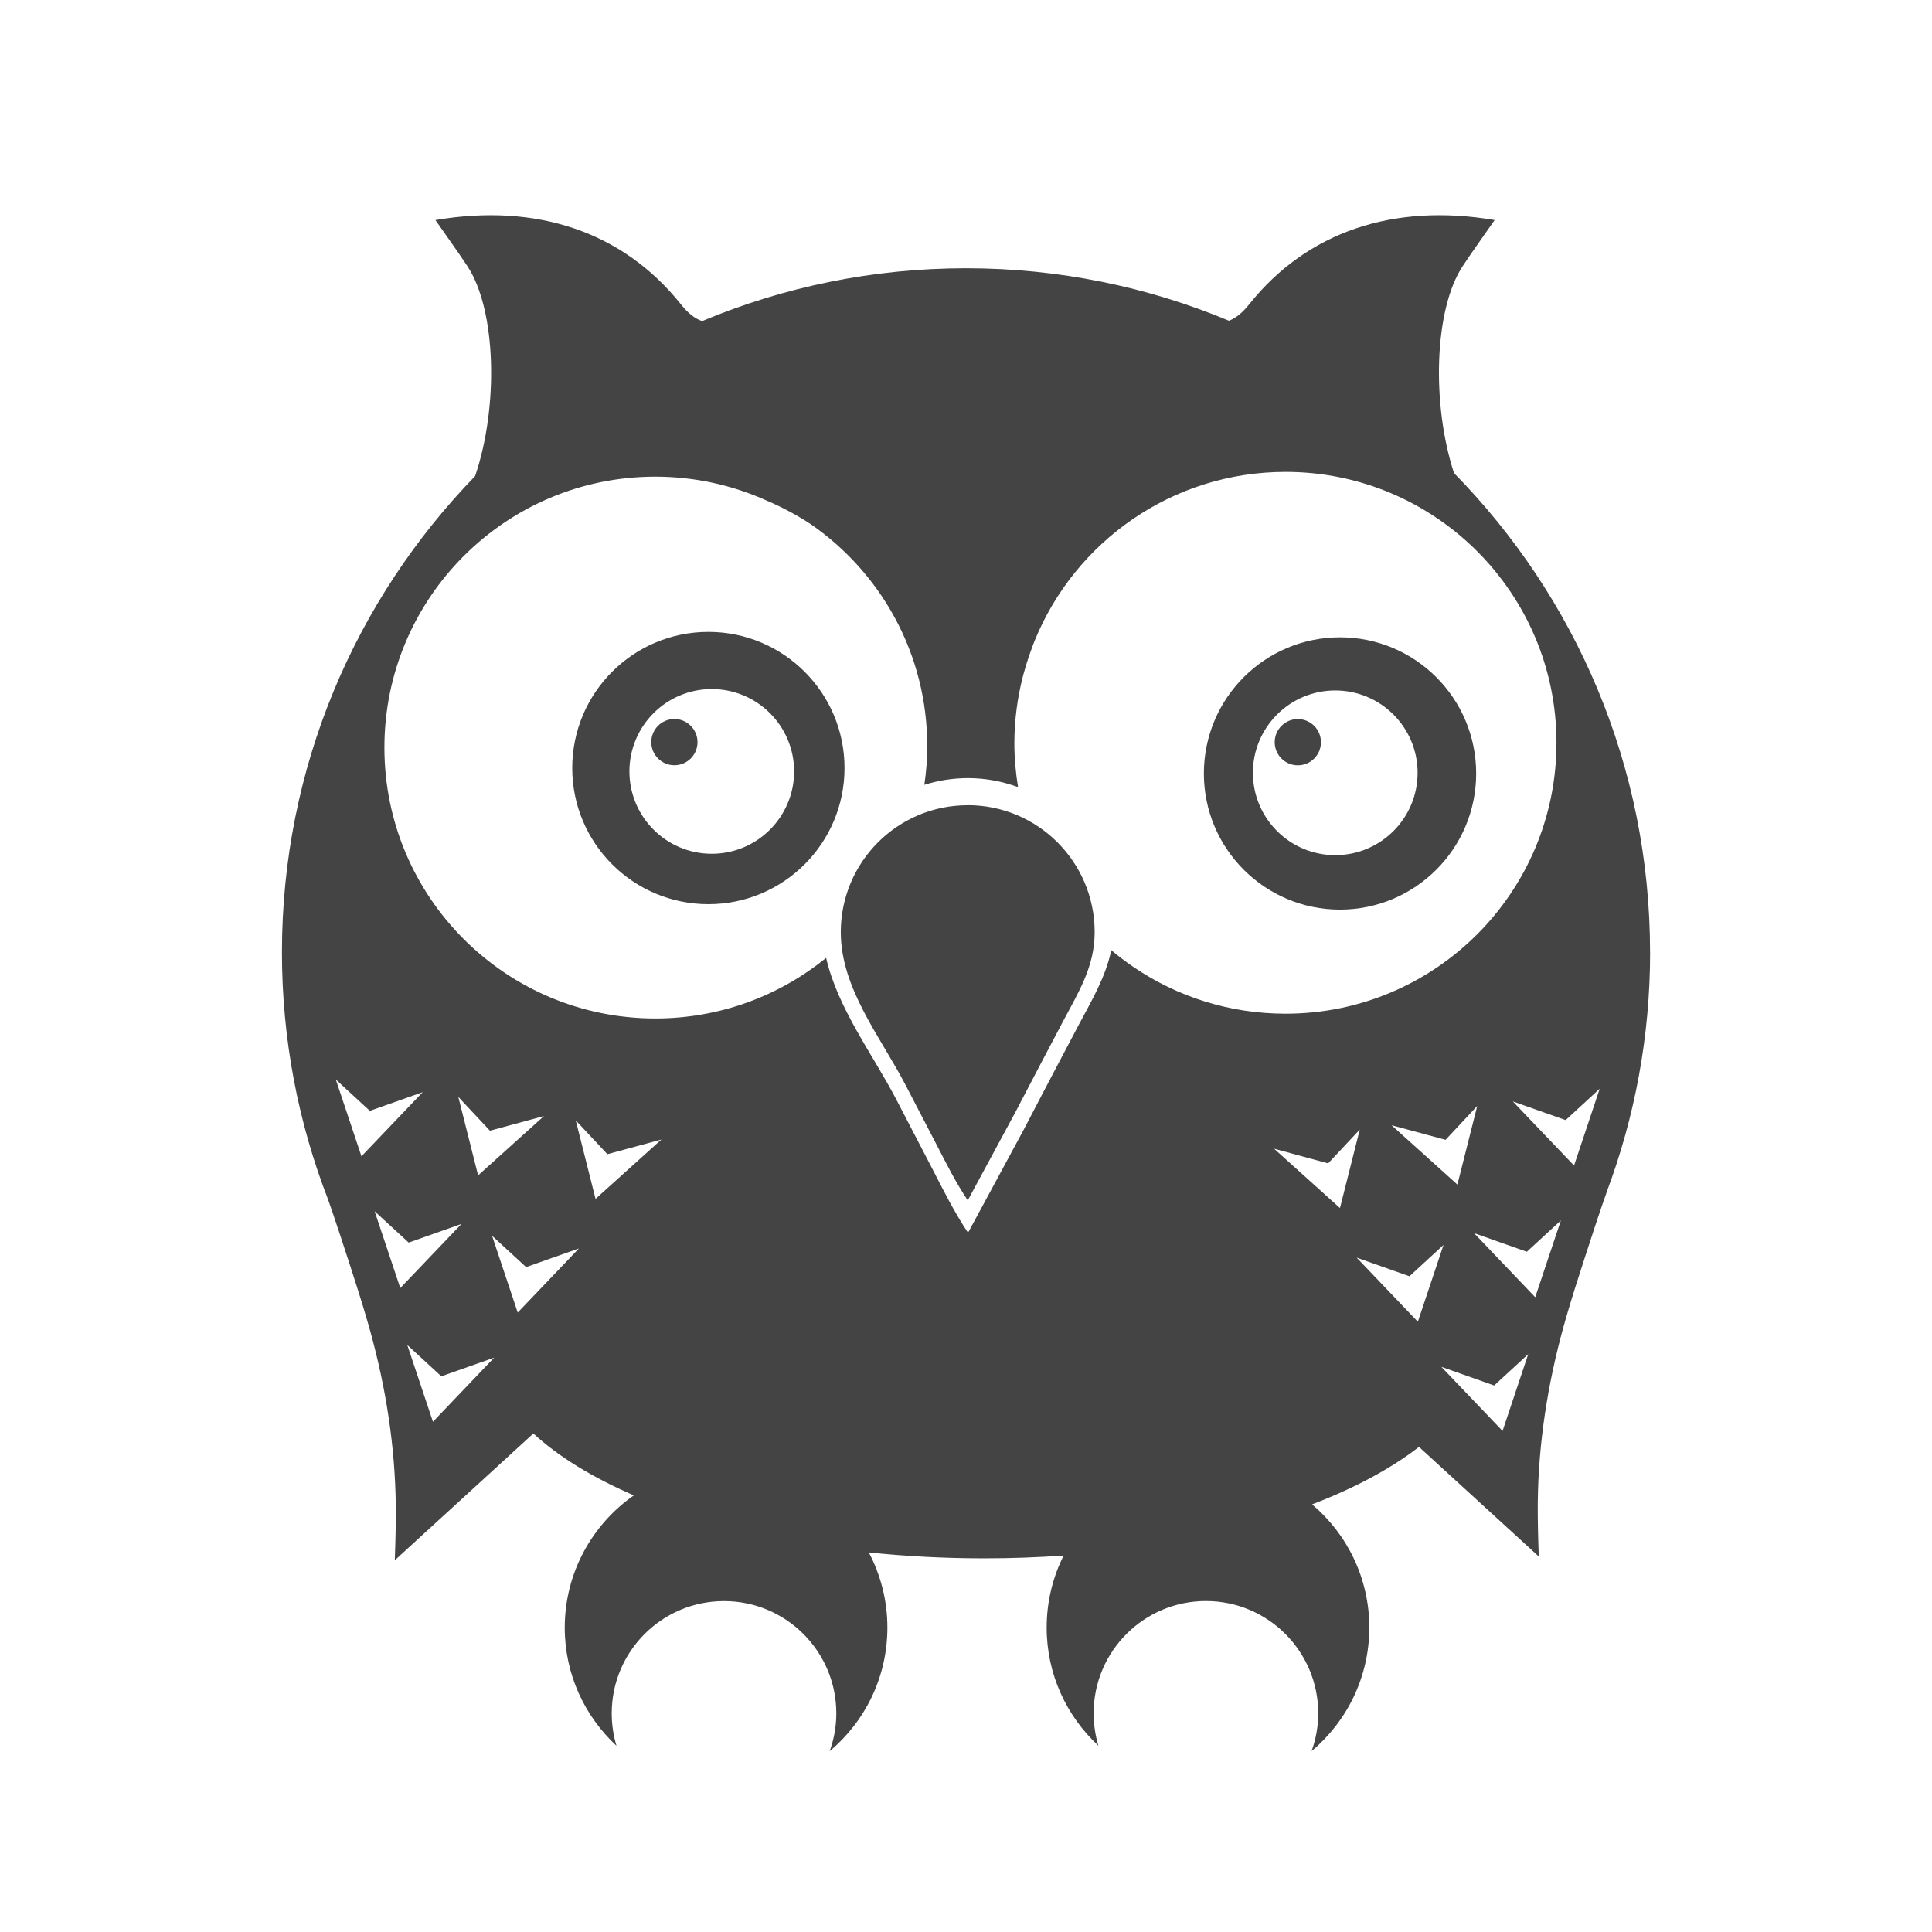
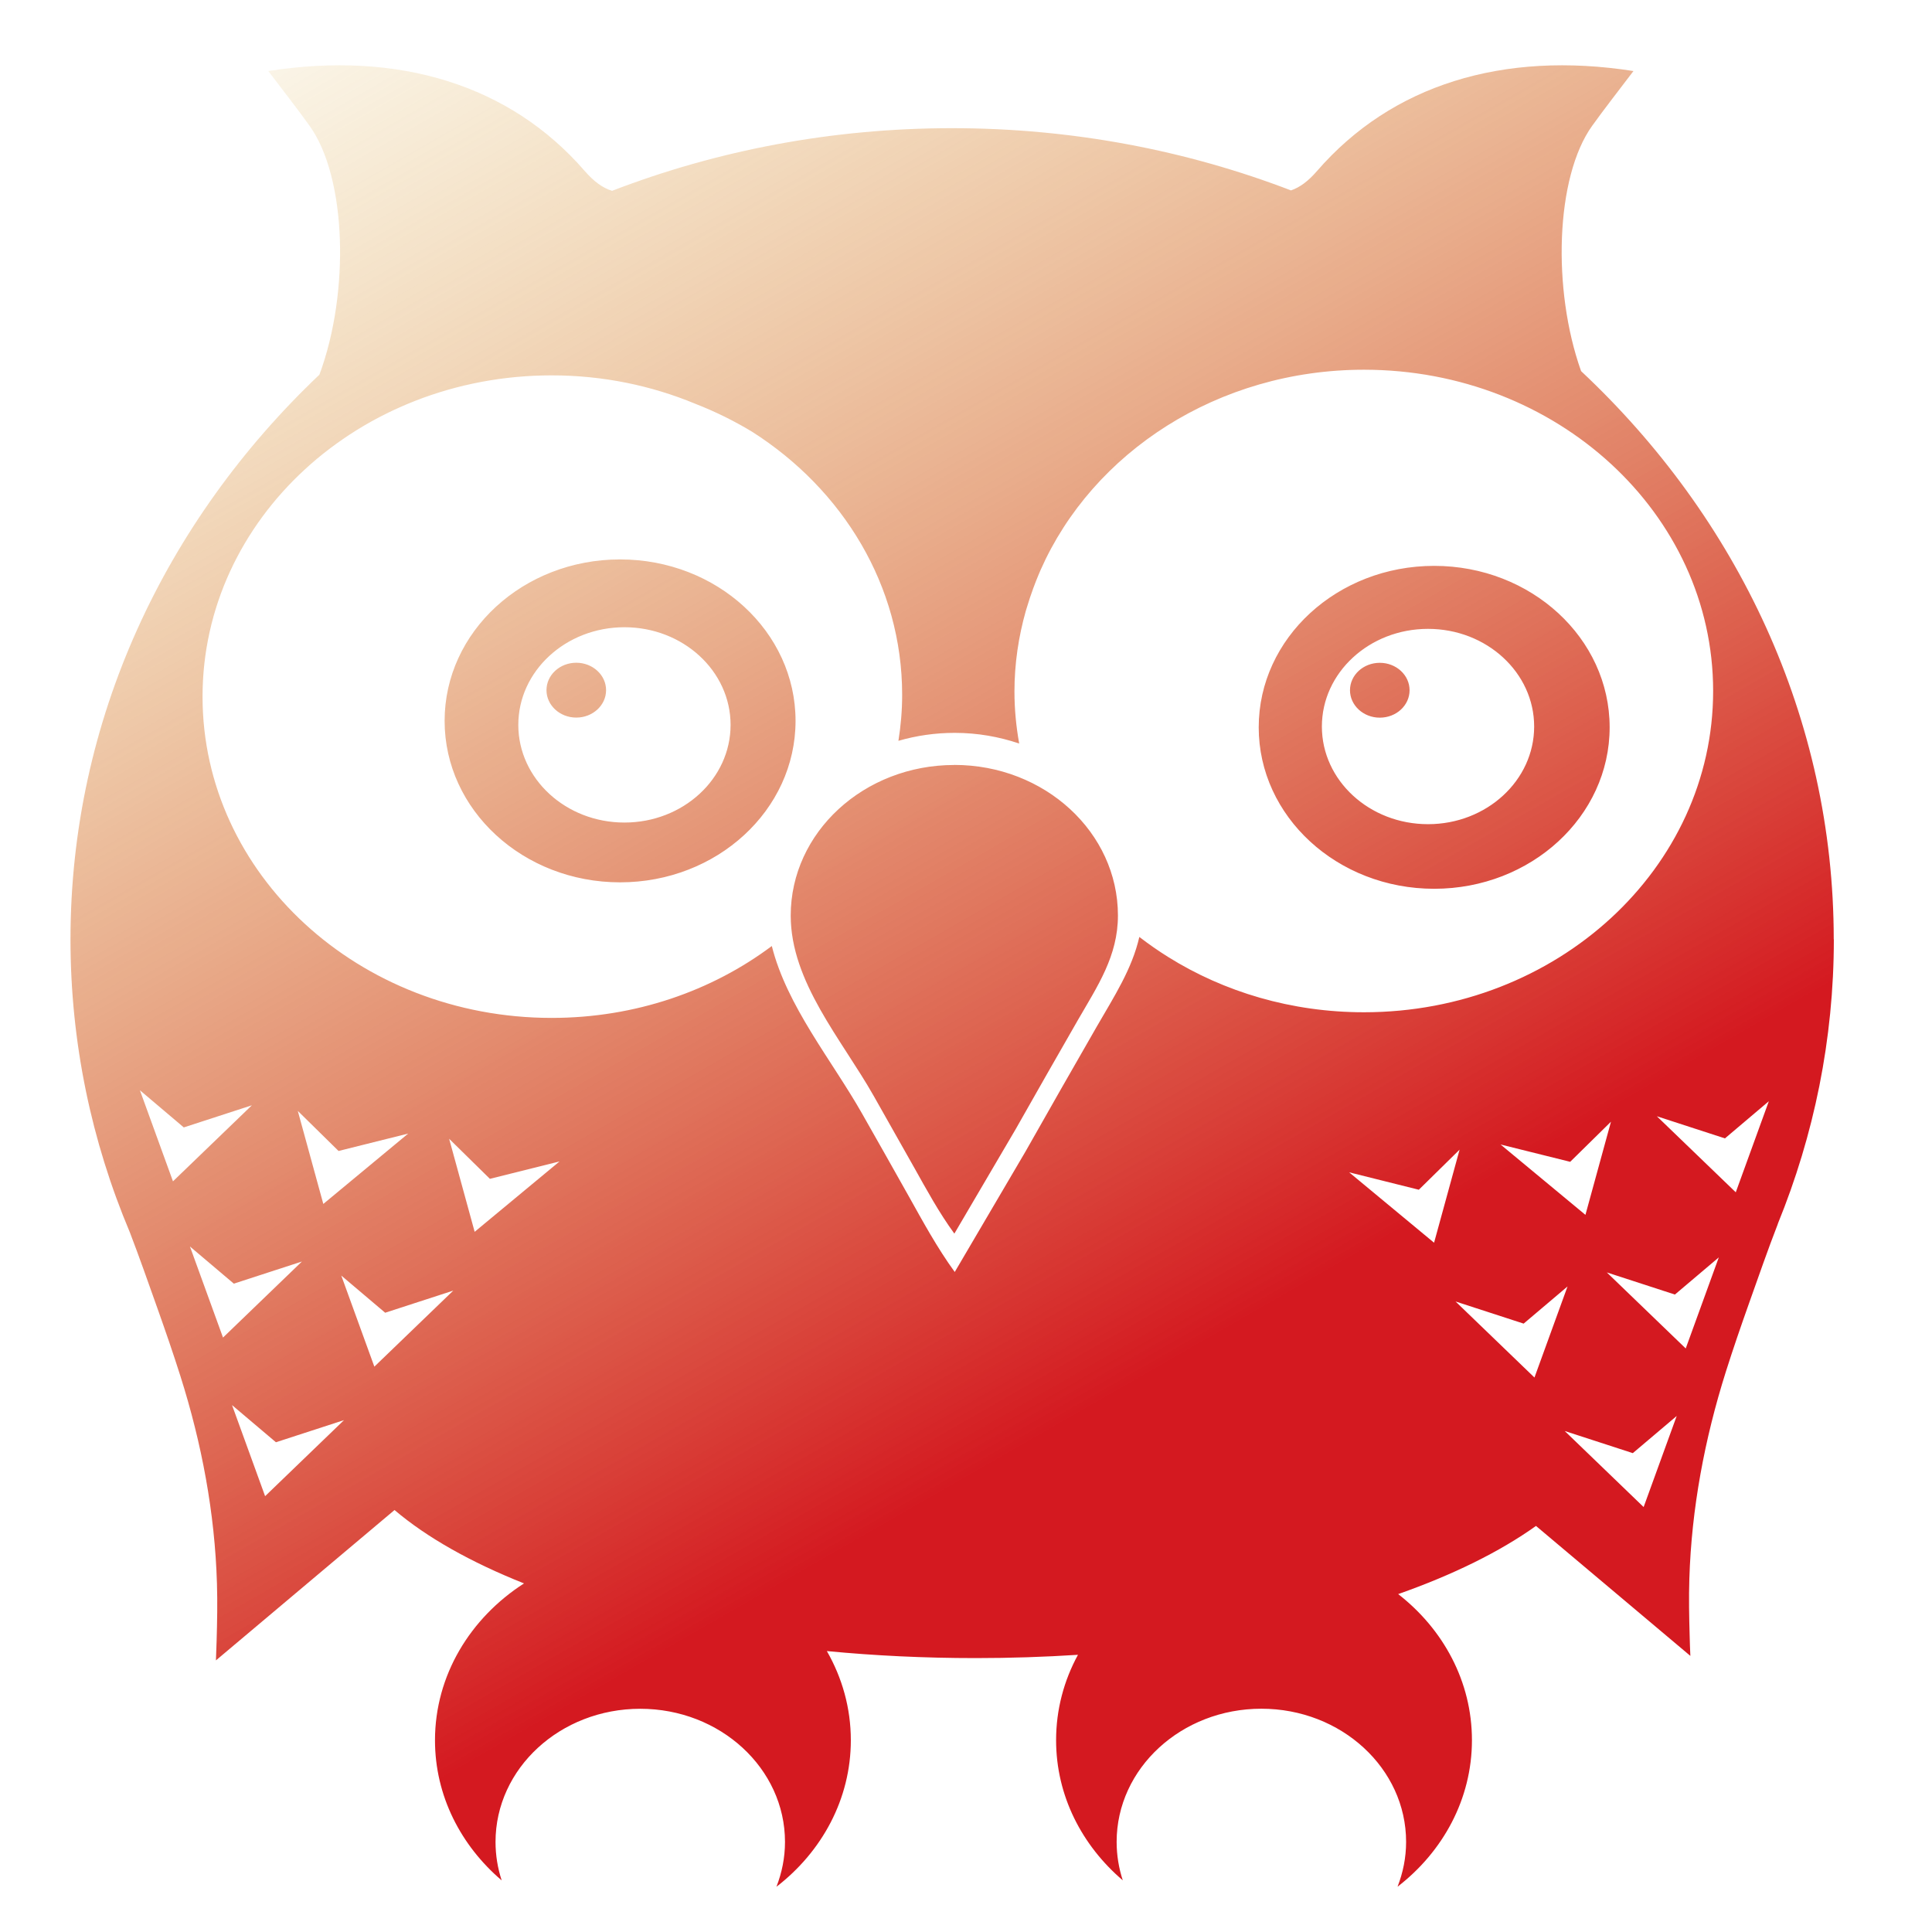
- <svg xmlns="http://www.w3.org/2000/svg" version="1.1" width="32" height="32" viewBox="0 0 32 32">
-   <path fill="#444444" d="M11.553 12.292c0 0.212-0.172 0.383-0.383 0.383s-0.383-0.172-0.383-0.383c0-0.212 0.172-0.383 0.383-0.383s0.383 0.172 0.383 0.383zM11.733 10.466c-1.245 0-2.255 1.009-2.255 2.255s1.010 2.255 2.255 2.255c1.245 0 2.255-1.009 2.255-2.255s-1.010-2.255-2.255-2.255zM11.789 14.141c-0.753 0-1.364-0.611-1.364-1.364s0.611-1.364 1.364-1.364c0.753 0 1.364 0.611 1.364 1.364s-0.611 1.364-1.364 1.364zM21.496 12.676c0.212 0 0.383-0.171 0.383-0.383s-0.172-0.383-0.383-0.383c-0.212 0-0.383 0.172-0.383 0.383s0.172 0.383 0.383 0.383zM22.195 15.066c1.245 0 2.255-1.010 2.255-2.255s-1.009-2.255-2.255-2.255c-1.245 0-2.255 1.009-2.255 2.255s1.010 2.255 2.255 2.255zM22.116 11.436c0.753 0 1.364 0.611 1.364 1.364s-0.611 1.364-1.364 1.364c-0.753 0-1.364-0.611-1.364-1.364s0.611-1.364 1.364-1.364zM27.33 15.773c0-3.092-1.24-5.893-3.247-7.937-0.373-1.138-0.33-2.711 0.143-3.427 0.165-0.25 0.341-0.492 0.53-0.764-1.679-0.286-3.107 0.195-4.064 1.393-0.116 0.146-0.224 0.232-0.337 0.274-1.341-0.559-2.812-0.869-4.355-0.869-1.549 0-3.025 0.312-4.37 0.875-0.119-0.040-0.232-0.127-0.354-0.28-0.956-1.197-2.384-1.679-4.064-1.393 0.189 0.272 0.365 0.514 0.53 0.764 0.48 0.727 0.517 2.336 0.127 3.477-1.979 2.040-3.199 4.82-3.199 7.887 0 1.443 0.271 2.823 0.763 4.092 0.123 0.348 0.236 0.7 0.351 1.051 0.105 0.321 0.206 0.639 0.299 0.958 0.274 0.94 0.442 1.911 0.469 2.89 0.008 0.268 0.003 0.536-0.004 0.803-0.003 0.092-0.006 0.184-0.009 0.276l2.295-2.1c0.416 0.384 0.982 0.73 1.664 1.025-0.691 0.483-1.144 1.284-1.144 2.191 0 0.774 0.331 1.469 0.857 1.957-0.051-0.17-0.079-0.35-0.079-0.537 0-1.028 0.833-1.86 1.86-1.86s1.86 0.833 1.86 1.86c0 0.22-0.040 0.43-0.11 0.626 0.584-0.49 0.956-1.225 0.956-2.047 0-0.45-0.112-0.873-0.308-1.245 0.614 0.064 1.253 0.098 1.911 0.098 0.448 0 0.887-0.016 1.316-0.046-0.18 0.359-0.281 0.764-0.281 1.193 0 0.774 0.331 1.469 0.857 1.957-0.051-0.17-0.079-0.35-0.079-0.537 0-1.028 0.833-1.86 1.86-1.86s1.86 0.833 1.86 1.86c0 0.22-0.040 0.43-0.11 0.626 0.584-0.49 0.956-1.225 0.956-2.047 0-0.818-0.368-1.55-0.948-2.040 0.706-0.27 1.307-0.592 1.771-0.952l1.984 1.815c-0.004-0.092-0.007-0.184-0.009-0.276-0.007-0.267-0.012-0.535-0.004-0.803 0.028-0.979 0.196-1.95 0.469-2.89 0.093-0.319 0.194-0.638 0.299-0.959 0.121-0.369 0.239-0.741 0.37-1.107l-0.001 0c0.464-1.237 0.72-2.576 0.72-3.975zM5.987 19.152l-0.425-1.272 0.564 0.519 0.875-0.309-1.014 1.062zM6.205 20.062l0.564 0.519 0.875-0.309-1.014 1.062-0.425-1.272zM7.591 18.168l0.524 0.56 0.895-0.243-1.091 0.983-0.328-1.3zM7.171 23.549l-0.425-1.272 0.564 0.519 0.875-0.309-1.014 1.062zM8.575 21.74l-0.425-1.272 0.564 0.519 0.875-0.309-1.014 1.062zM9.536 18.557l0.524 0.56 0.895-0.243-1.091 0.983-0.328-1.3zM16.034 20.418c-0.225-0.335-0.413-0.712-0.588-1.052-0.201-0.389-0.403-0.778-0.606-1.166-0.388-0.742-0.964-1.497-1.157-2.335-0.772 0.628-1.756 1.004-2.829 1.004-2.478 0-4.487-2.009-4.487-4.487s2.009-4.487 4.487-4.487c0.659 0 1.284 0.143 1.848 0.398 0.255 0.108 0.499 0.239 0.73 0.391 1.164 0.806 1.926 2.15 1.926 3.672 0 0.219-0.017 0.433-0.048 0.643 0.229-0.072 0.472-0.111 0.724-0.111 0.291 0 0.569 0.054 0.828 0.149-0.039-0.237-0.061-0.479-0.061-0.726 0-0.388 0.052-0.764 0.145-1.123 0.005-0.018 0.010-0.035 0.015-0.053 0.025-0.090 0.052-0.18 0.082-0.268 0.021-0.062 0.043-0.123 0.066-0.183 0.010-0.025 0.019-0.050 0.029-0.074 0.668-1.639 2.277-2.794 4.155-2.794 2.478 0 4.487 2.009 4.487 4.487s-2.009 4.487-4.487 4.487c-0.932 0-1.798-0.284-2.515-0.771-0.129-0.087-0.253-0.182-0.372-0.281-0.094 0.447-0.321 0.827-0.547 1.252-0.308 0.581-0.613 1.164-0.917 1.747l-0.908 1.68zM24.467 18.32l-0.328 1.3-1.091-0.983 0.895 0.242 0.524-0.56zM21.103 19.026l0.895 0.243 0.524-0.56-0.328 1.3-1.091-0.983zM23.484 21.892l-1.014-1.062 0.875 0.309 0.564-0.519-0.425 1.272zM24.887 23.701l-1.014-1.062 0.875 0.309 0.564-0.519-0.425 1.272zM25.428 21.486l-1.014-1.062 0.875 0.309 0.564-0.519-0.425 1.272zM26.071 19.305l-1.014-1.062 0.875 0.309 0.564-0.519-0.425 1.272zM16.028 13.337c-1.161 0-2.102 0.941-2.102 2.103 0 0.927 0.654 1.729 1.064 2.514 0.176 0.338 0.352 0.676 0.527 1.014 0.152 0.295 0.316 0.623 0.512 0.914l0.789-1.461c0.265-0.507 0.529-1.014 0.797-1.519 0.256-0.482 0.516-0.897 0.516-1.463 0-1.161-0.941-2.103-2.103-2.103z" />
+ <svg xmlns="http://www.w3.org/2000/svg" xmlns:xlink="http://www.w3.org/1999/xlink" version="1.1" width="128" height="128" viewBox="0 0 128 128" id="svg4136">
+   <defs id="defs4142">
+     <linearGradient id="linearGradient4154">
+       <stop style="stop-color:#d41920;stop-opacity:1;" offset="0" id="stop4156" />
+       <stop style="stop-color:#d4ac20;stop-opacity:0" offset="1" id="stop4158" />
+     </linearGradient>
+     <linearGradient xlink:href="#linearGradient4154" id="linearGradient4160" x1="16.532" y1="23.107" x2="3.8" y2="2.66" gradientUnits="userSpaceOnUse" gradientTransform="matrix(5.155353,0,0,4.743641,-19.4055,-12.58431)" />
+   </defs>
+   <path d="m 40.154,45.725 c 0,1.006 -0.887,1.817 -1.974,1.817 -1.088,0 -1.974,-0.816 -1.974,-1.817 0,-1.006 0.887,-1.817 1.974,-1.817 1.088,0 1.974,0.816 1.974,1.817 z m 0.928,-8.662 c -6.418,0 -11.625,4.786 -11.625,10.697 0,5.911 5.207,10.697 11.625,10.697 6.418,0 11.625,-4.786 11.625,-10.697 0,-5.911 -5.207,-10.697 -11.625,-10.697 z m 0.289,17.433 c -3.882,0 -7.032,-2.898 -7.032,-6.47 0,-3.572 3.15,-6.47 7.032,-6.47 3.882,0 7.032,2.898 7.032,6.47 0,3.572 -3.15,6.47 -7.032,6.47 z m 50.043,-6.949 c 1.093,0 1.974,-0.811 1.974,-1.817 0,-1.006 -0.887,-1.817 -1.974,-1.817 -1.093,0 -1.974,0.816 -1.974,1.817 0,1.001 0.887,1.817 1.974,1.817 z m 3.604,11.337 c 6.418,0 11.625,-4.791 11.625,-10.697 0,-5.906 -5.202,-10.697 -11.625,-10.697 -6.418,0 -11.625,4.786 -11.625,10.697 0,5.911 5.207,10.697 11.625,10.697 z M 94.61,41.664 c 3.882,0 7.032,2.898 7.032,6.47 0,3.572 -3.15,6.47 -7.032,6.47 -3.882,0 -7.032,-2.898 -7.032,-6.47 0,-3.572 3.15,-6.47 7.032,-6.47 z M 121.49,62.237 c 0,-14.667 -6.393,-27.954 -16.739,-37.65 -1.923,-5.398 -1.701,-12.86 0.737,-16.256 0.851,-1.186 1.758,-2.334 2.732,-3.624 -8.656,-1.357 -16.018,0.925 -20.951,6.608 -0.598,0.693 -1.155,1.101 -1.737,1.3 C 78.618,9.962 71.035,8.492 63.08,8.492 c -7.986,0 -15.595,1.48 -22.529,4.151 C 39.938,12.453 39.355,12.04 38.726,11.314 33.798,5.636 26.436,3.35 17.775,4.706 c 0.974,1.29 1.882,2.438 2.732,3.624 2.475,3.449 2.665,11.081 0.655,16.494 C 10.96,34.501 4.67,47.688 4.67,62.237 c 0,6.845 1.397,13.391 3.934,19.411 0.634,1.651 1.217,3.321 1.81,4.986 0.541,1.523 1.062,3.031 1.541,4.544 1.413,4.459 2.279,9.065 2.418,13.709 0.041,1.271 0.015,2.543 -0.021,3.809 -0.015,0.436 -0.031,0.873 -0.046,1.309 l 11.832,-9.962 c 2.145,1.822 5.063,3.463 8.579,4.862 -3.562,2.291 -5.898,6.091 -5.898,10.393 0,3.672 1.706,6.968 4.418,9.283 -0.263,-0.806 -0.407,-1.66 -0.407,-2.547 0,-4.876 4.294,-8.823 9.589,-8.823 5.295,0 9.589,3.951 9.589,8.823 0,1.044 -0.206,2.04 -0.567,2.97 3.011,-2.324 4.929,-5.811 4.929,-9.71 0,-2.135 -0.577,-4.141 -1.588,-5.906 3.165,0.304 6.46,0.465 9.852,0.465 2.31,0 4.573,-0.076 6.784,-0.218 -0.928,1.703 -1.449,3.624 -1.449,5.659 0,3.672 1.706,6.968 4.418,9.283 -0.263,-0.806 -0.407,-1.66 -0.407,-2.547 0,-4.876 4.294,-8.823 9.589,-8.823 5.295,0 9.589,3.951 9.589,8.823 0,1.044 -0.206,2.04 -0.567,2.97 3.011,-2.324 4.929,-5.811 4.929,-9.71 0,-3.88 -1.897,-7.353 -4.887,-9.677 3.64,-1.281 6.738,-2.808 9.13,-4.516 l 10.228,8.61 c -0.021,-0.436 -0.036,-0.873 -0.046,-1.309 -0.036,-1.267 -0.062,-2.538 -0.021,-3.809 0.144,-4.644 1.01,-9.25 2.418,-13.709 0.479,-1.513 1,-3.026 1.541,-4.549 0.624,-1.75 1.232,-3.515 1.907,-5.251 l -0.005,0 c 2.392,-5.868 3.712,-12.22 3.712,-18.856 z M 11.46,78.266 9.269,72.232 l 2.908,2.462 4.511,-1.466 -5.228,5.038 z m 1.124,4.317 2.908,2.462 4.511,-1.466 -5.228,5.038 -2.191,-6.034 z m 7.145,-8.984 2.701,2.656 4.614,-1.153 -5.624,4.663 -1.691,-6.167 z m -2.165,25.526 -2.191,-6.034 2.908,2.462 4.511,-1.466 -5.228,5.038 z m 7.238,-8.581 -2.191,-6.034 2.908,2.462 4.511,-1.466 -5.228,5.038 z m 4.954,-15.099 2.701,2.656 4.614,-1.153 -5.624,4.663 -1.691,-6.167 z m 33.499,8.828 c -1.16,-1.589 -2.129,-3.377 -3.031,-4.99 -1.036,-1.845 -2.078,-3.691 -3.124,-5.531 -2,-3.52 -4.97,-7.101 -5.965,-11.076 -3.98,2.979 -9.053,4.763 -14.584,4.763 -12.775,0 -23.132,-9.53 -23.132,-21.285 0,-11.755 10.357,-21.285 23.132,-21.285 3.397,0 6.619,0.678 9.527,1.888 1.315,0.512 2.573,1.134 3.763,1.855 6.001,3.823 9.929,10.199 9.929,17.419 0,1.039 -0.088,2.054 -0.247,3.05 1.181,-0.342 2.433,-0.527 3.732,-0.527 1.5,0 2.933,0.256 4.269,0.707 -0.201,-1.124 -0.314,-2.272 -0.314,-3.444 0,-1.841 0.268,-3.624 0.748,-5.327 0.026,-0.085 0.052,-0.166 0.077,-0.251 0.129,-0.427 0.268,-0.854 0.423,-1.271 0.108,-0.294 0.222,-0.583 0.34,-0.868 0.052,-0.119 0.098,-0.237 0.15,-0.351 3.444,-7.775 11.739,-13.254 21.42,-13.254 12.775,0 23.132,9.53 23.132,21.285 0,11.755 -10.357,21.285 -23.132,21.285 -4.805,0 -9.269,-1.347 -12.966,-3.657 -0.665,-0.413 -1.304,-0.863 -1.918,-1.333 -0.485,2.12 -1.655,3.923 -2.82,5.939 -1.588,2.756 -3.16,5.522 -4.727,8.287 l -4.681,7.969 z m 43.475,-9.952 -1.691,6.167 -5.624,-4.663 4.614,1.148 2.701,-2.656 z m -17.343,3.349 4.614,1.153 2.701,-2.656 -1.691,6.167 -5.624,-4.663 z m 12.275,13.595 -5.228,-5.038 4.511,1.466 2.908,-2.462 -2.191,6.034 z m 7.233,8.581 -5.228,-5.038 4.511,1.466 2.908,-2.462 -2.191,6.034 z m 2.789,-10.507 -5.228,-5.038 4.511,1.466 2.908,-2.462 -2.191,6.034 z m 3.315,-10.346 -5.228,-5.038 4.511,1.466 2.908,-2.462 -2.191,6.034 z M 63.224,50.682 c -5.985,0 -10.837,4.464 -10.837,9.976 0,4.397 3.372,8.202 5.485,11.926 0.907,1.603 1.815,3.207 2.717,4.81 0.784,1.399 1.629,2.955 2.64,4.336 l 4.068,-6.93 c 1.366,-2.405 2.727,-4.81 4.109,-7.206 1.32,-2.286 2.66,-4.255 2.66,-6.94 0,-5.507 -4.851,-9.976 -10.842,-9.976 z" id="path4138" style="fill:url(#linearGradient4160);fill-opacity:1" />
</svg>
